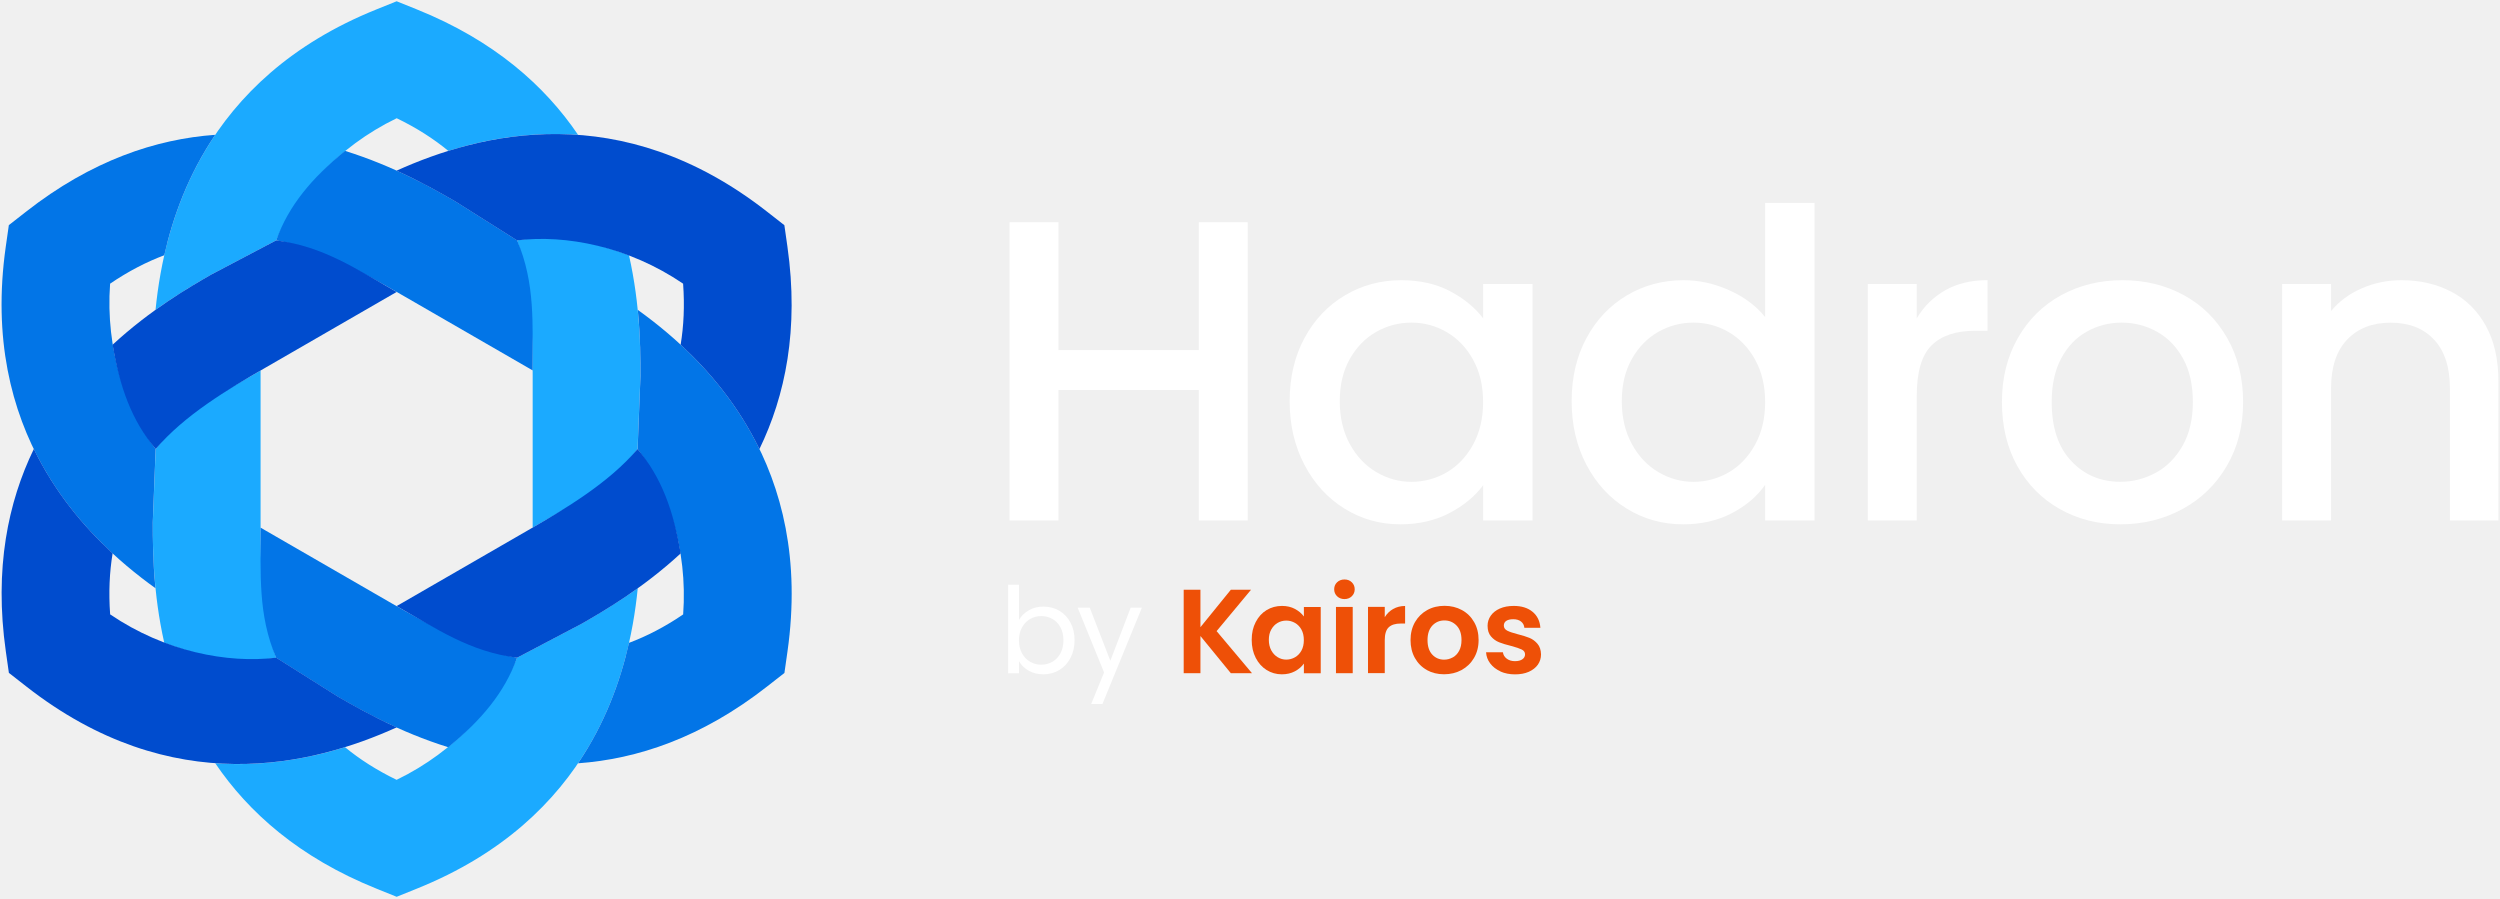
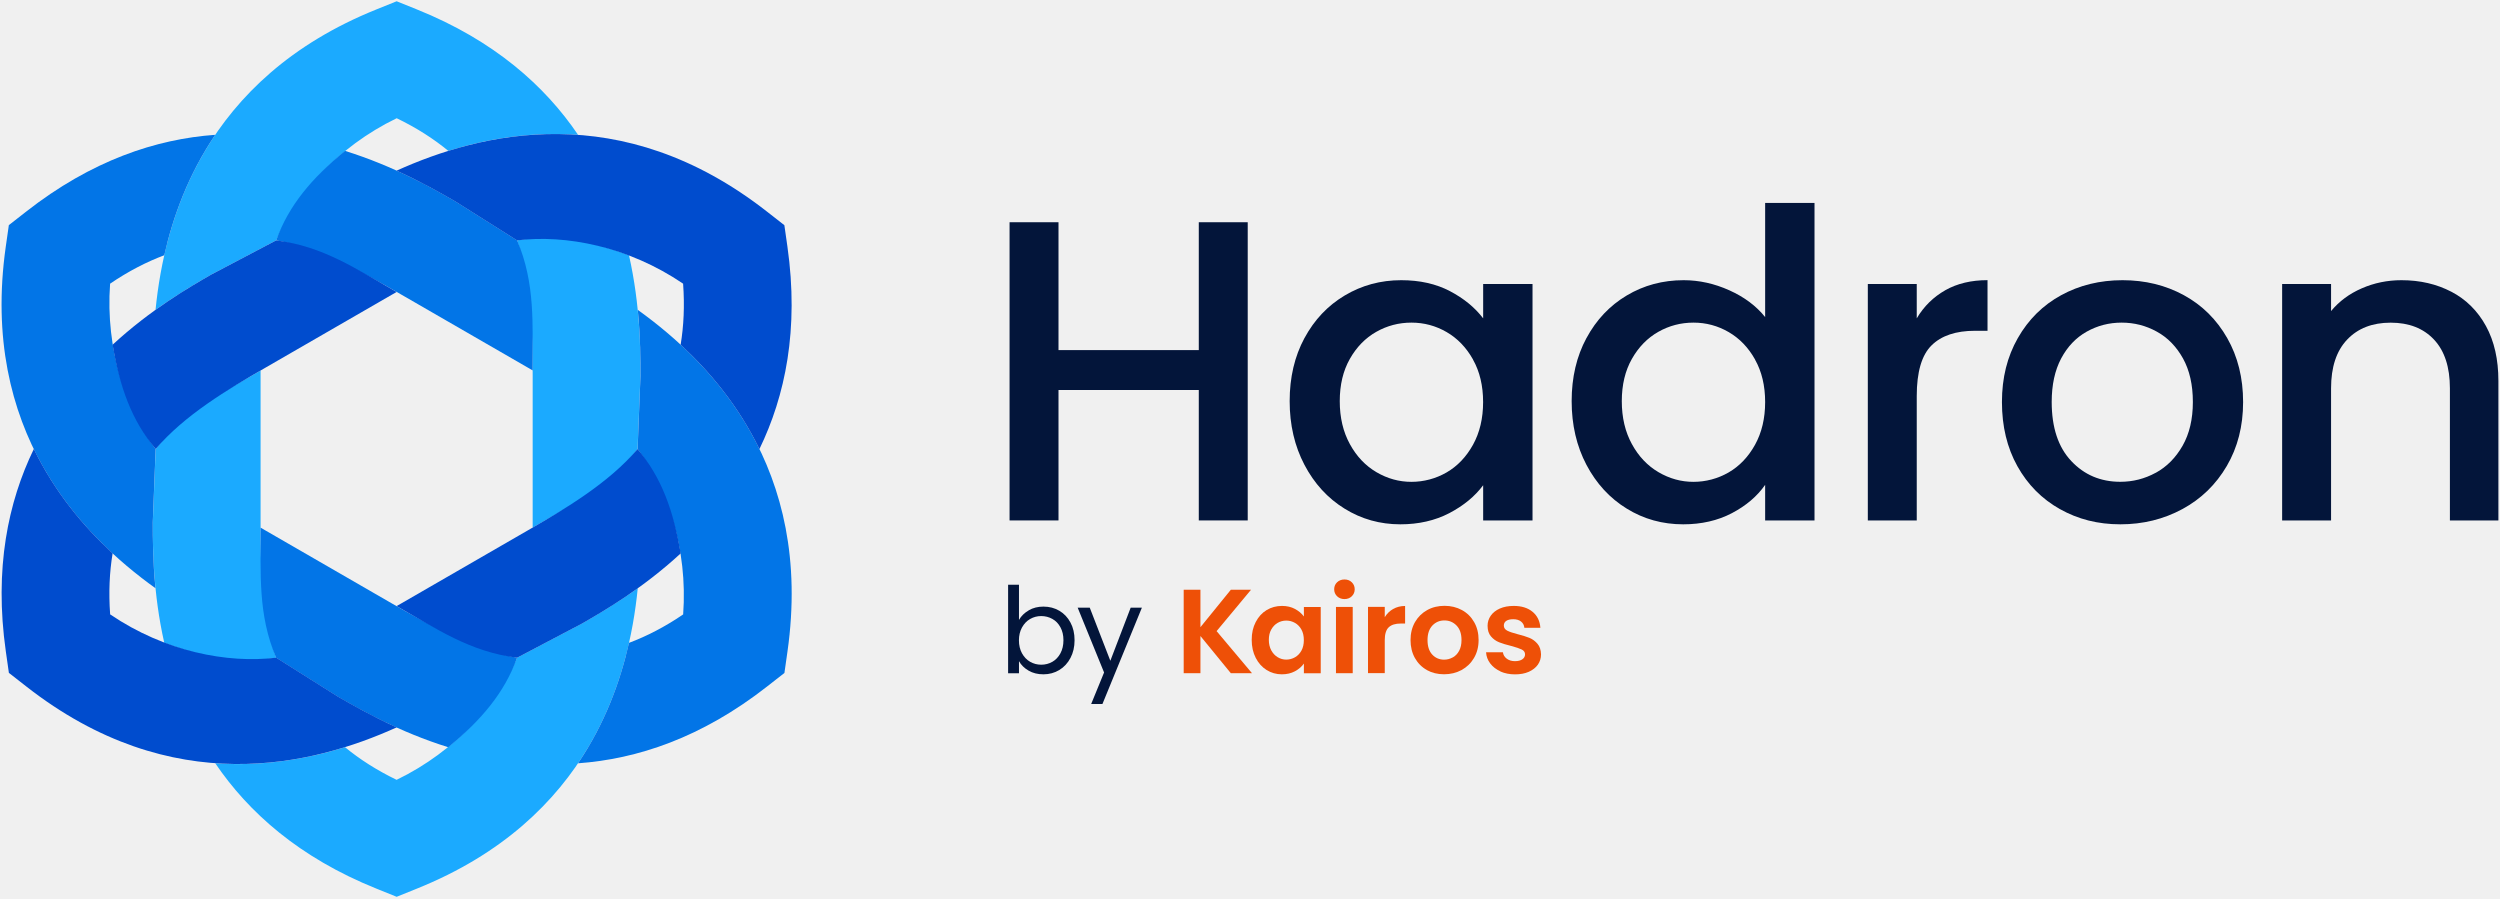
<svg xmlns="http://www.w3.org/2000/svg" id="Logos" viewBox="0 0 515 185">
  <defs>
    <style>
      .cls-1 {
        fill: #004cce;
      }

      .cls-2 {
-         fill: #1baaff;
+         fill: #03153a;
      }

      .cls-3 {
-         fill: #fff;
+         fill: #1baaff;
      }

      .cls-4 {
        fill: #ee5007;
      }

      .cls-5 {
        fill: #0275e7;
      }
    </style>
  </defs>
  <g>
    <g>
-       <path class="cls-2" d="M56.89,135.49c-3.08-8.63-3.21-18.97-3.21-27.92v-30.12c0-.37,0-.74,0-1.12-8.22,4.82-15.73,8.39-21.61,16.18l-.59,15.06c0,5.23,0,14.42,2.36,24.86,8.25,3.1,15.56,4.43,23.05,3.06Z" />
-       <path class="cls-2" d="M109.73,108.68c8.22-4.82,15.73-8.39,21.61-16.18l.59-15.06c0-5.23,0-14.42-2.36-24.86-8.25-3.1-15.55-4.43-23.05-3.06,3.08,8.63,3.21,18.97,3.21,27.92v30.12c0,.37,0,.74,0,1.12Z" />
+       <path class="cls-3" d="M56.89,135.49c-3.08-8.63-3.21-18.97-3.21-27.92v-30.12c0-.37,0-.74,0-1.12-8.22,4.82-15.73,8.39-21.61,16.18l-.59,15.06c0,5.23,0,14.42,2.36,24.86,8.25,3.1,15.56,4.43,23.05,3.06Z" />
+       <path class="cls-3" d="M109.73,108.68c8.22-4.82,15.73-8.39,21.61-16.18l.59-15.06c0-5.23,0-14.42-2.36-24.86-8.25-3.1-15.55-4.43-23.05-3.06,3.08,8.63,3.21,18.97,3.21,27.92v30.12c0,.37,0,.74,0,1.12Z" />
    </g>
-     <path class="cls-2" d="M81.71,24.35c4.12,1.99,7.63,4.25,10.64,6.73,7.78-2.42,16.86-4.02,26.73-3.31-6.82-10.06-17.25-19.42-33.23-25.84l-4.14-1.67-4.14,1.67c-35.51,14.28-43.65,43.01-45.53,61.9,4.59-3.3,8.71-5.67,11.51-7.29l13.34-7.02c3.94-9.3,12.55-19.23,24.82-25.16Z" />
-     <path class="cls-2" d="M81.71,160.65c-4.12-1.99-7.63-4.25-10.64-6.73-7.78,2.42-16.86,4.02-26.73,3.31,6.82,10.06,17.25,19.42,33.23,25.84l4.14,1.67,4.14-1.67c35.51-14.28,43.65-43.01,45.53-61.9-4.59,3.3-8.71,5.67-11.51,7.29l-13.34,7.02c-3.94,9.3-12.55,19.23-24.82,25.16Z" />
+     <path class="cls-3" d="M81.71,24.35c4.12,1.99,7.63,4.25,10.64,6.73,7.78-2.42,16.86-4.02,26.73-3.31-6.82-10.06-17.25-19.42-33.23-25.84l-4.14-1.67-4.14,1.67c-35.51,14.28-43.65,43.01-45.53,61.9,4.59-3.3,8.71-5.67,11.51-7.29l13.34-7.02c3.94-9.3,12.55-19.23,24.82-25.16Z" />
+     <path class="cls-3" d="M81.71,160.65c-4.12-1.99-7.63-4.25-10.64-6.73-7.78,2.42-16.86,4.02-26.73,3.31,6.82,10.06,17.25,19.42,33.23,25.84l4.14,1.67,4.14-1.67c35.51-14.28,43.65-43.01,45.53-61.9-4.59,3.3-8.71,5.67-11.51,7.29l-13.34,7.02c-3.94,9.3-12.55,19.23-24.82,25.16Z" />
    <g>
      <path class="cls-5" d="M106.52,135.49c-9.01-1.64-18.04-6.71-25.79-11.18l-26.09-15.06c-.32-.19-.64-.38-.96-.56.07,9.53-.6,17.82,3.2,26.81l12.75,8.04c4.53,2.61,12.49,7.21,22.71,10.39,6.81-5.59,11.61-11.26,14.18-18.43Z" />
      <path class="cls-5" d="M109.73,76.32c-.07-9.53.6-17.82-3.2-26.81l-12.75-8.04c-4.53-2.61-12.49-7.21-22.71-10.39-6.81,5.59-11.61,11.26-14.18,18.43,9.01,1.64,18.04,6.71,25.79,11.18l26.09,15.06c.32.19.64.38.96.56Z" />
    </g>
    <path class="cls-5" d="M22.69,58.43c3.78-2.57,7.5-4.48,11.15-5.85,1.79-7.94,4.95-16.61,10.5-24.81-12.13.87-25.44,5.23-39,15.86l-3.52,2.75-.63,4.42c-5.38,37.89,15.42,59.31,30.84,70.38-.56-5.63-.56-10.38-.56-13.61l.59-15.06c-6.08-8.06-10.38-20.49-9.38-34.07Z" />
    <path class="cls-5" d="M140.72,126.58c-3.78,2.57-7.5,4.48-11.15,5.85-1.79,7.94-4.95,16.61-10.5,24.81,12.13-.87,25.44-5.23,39-15.86l3.52-2.75.63-4.42c5.38-37.89-15.42-59.31-30.84-70.38.56,5.63.56,10.38.56,13.61l-.59,15.06c6.08,8.06,10.38,20.49,9.38,34.07Z" />
    <g>
      <path class="cls-1" d="M32.07,92.5c5.93-6.98,14.82-12.27,22.58-16.74l26.09-15.06c.32-.19.65-.37.97-.55-8.29-4.71-15.13-9.43-24.82-10.63l-13.34,7.02c-4.53,2.61-12.49,7.21-20.35,14.47,1.44,8.69,3.94,15.68,8.88,21.5Z" />
      <path class="cls-1" d="M81.71,124.86c8.29,4.71,15.13,9.43,24.82,10.63l13.34-7.02c4.53-2.61,12.49-7.21,20.35-14.47-1.44-8.69-3.94-15.68-8.88-21.5-5.93,6.98-14.82,12.27-22.58,16.74l-26.09,15.06c-.32.19-.65.37-.97.55Z" />
    </g>
    <path class="cls-1" d="M140.72,58.43c.33,4.56.13,8.73-.51,12.58,5.98,5.52,11.91,12.59,16.23,21.5,5.31-10.94,8.19-24.65,5.77-41.7l-.63-4.42-3.52-2.75c-30.12-23.61-59.08-16.3-76.37-8.48,5.15,2.33,9.27,4.71,12.07,6.32l12.75,8.04c10.02-1.24,22.93,1.25,34.2,8.91Z" />
    <path class="cls-1" d="M22.69,126.57c-.33-4.56-.13-8.73.51-12.58-5.98-5.52-11.91-12.59-16.23-21.5-5.31,10.94-8.19,24.65-5.77,41.7l.63,4.42,3.52,2.75c30.12,23.61,59.08,16.3,76.37,8.48-5.15-2.33-9.27-4.71-12.07-6.32l-12.75-8.04c-10.02,1.24-22.93-1.26-34.2-8.91Z" />
  </g>
  <g>
    <g>
-       <path class="cls-3" d="M257.03,45.78v61.43h-10.08v-26.87h-28.9v26.87h-10.08v-61.43h10.08v26.34h28.9v-26.34h10.08Z" />
-       <path class="cls-3" d="M268.72,69.65c2.03-3.77,4.8-6.7,8.31-8.79,3.51-2.09,7.38-3.14,11.62-3.14,3.83,0,7.17.75,10.03,2.25,2.86,1.5,5.14,3.37,6.85,5.61v-7.07h10.17v48.7h-10.17v-7.25c-1.71,2.3-4.04,4.21-6.98,5.75-2.95,1.53-6.31,2.3-10.08,2.3-4.18,0-8.01-1.07-11.49-3.23-3.48-2.15-6.23-5.16-8.26-9.02-2.03-3.86-3.05-8.23-3.05-13.13s1.02-9.22,3.05-12.99ZM303.45,74.07c-1.39-2.48-3.2-4.36-5.44-5.66-2.24-1.3-4.66-1.95-7.25-1.95s-5.01.63-7.25,1.9c-2.24,1.27-4.05,3.12-5.44,5.57-1.39,2.45-2.08,5.35-2.08,8.71s.69,6.31,2.08,8.84c1.38,2.53,3.21,4.46,5.48,5.79,2.27,1.33,4.67,1.99,7.2,1.99s5.01-.65,7.25-1.94c2.24-1.3,4.05-3.2,5.44-5.7,1.38-2.5,2.08-5.44,2.08-8.79s-.69-6.28-2.08-8.75Z" />
-       <path class="cls-3" d="M326.81,69.65c2.03-3.77,4.8-6.7,8.31-8.79,3.51-2.09,7.41-3.14,11.71-3.14,3.18,0,6.32.69,9.41,2.08,3.09,1.39,5.55,3.23,7.38,5.52v-23.51h10.17v65.41h-10.17v-7.34c-1.65,2.36-3.93,4.3-6.85,5.83s-6.26,2.3-10.03,2.3c-4.24,0-8.12-1.07-11.62-3.23-3.51-2.15-6.27-5.16-8.31-9.02-2.03-3.86-3.05-8.23-3.05-13.13s1.02-9.22,3.05-12.99ZM361.55,74.07c-1.39-2.48-3.2-4.36-5.44-5.66-2.24-1.3-4.66-1.95-7.25-1.95s-5.01.63-7.25,1.9c-2.24,1.27-4.05,3.12-5.44,5.57-1.39,2.45-2.08,5.35-2.08,8.71s.69,6.31,2.08,8.84c1.38,2.53,3.21,4.46,5.48,5.79s4.67,1.99,7.2,1.99,5.01-.65,7.25-1.94c2.24-1.3,4.05-3.2,5.44-5.7,1.38-2.5,2.08-5.44,2.08-8.79s-.69-6.28-2.08-8.75Z" />
-       <path class="cls-3" d="M400.72,59.79c2.44-1.38,5.35-2.08,8.71-2.08v10.43h-2.56c-3.95,0-6.94,1-8.97,3.01-2.03,2-3.05,5.48-3.05,10.43v25.63h-10.08v-48.7h10.08v7.07c1.47-2.48,3.43-4.4,5.88-5.79Z" />
-       <path class="cls-3" d="M424.33,104.87c-3.71-2.09-6.63-5.04-8.75-8.84-2.12-3.8-3.18-8.21-3.18-13.21s1.09-9.34,3.27-13.17c2.18-3.83,5.16-6.78,8.93-8.84,3.77-2.06,7.98-3.09,12.64-3.09s8.87,1.03,12.64,3.09c3.77,2.06,6.75,5.01,8.93,8.84,2.18,3.83,3.27,8.22,3.27,13.17s-1.12,9.34-3.36,13.17c-2.24,3.83-5.29,6.79-9.15,8.88-3.86,2.09-8.12,3.14-12.77,3.14s-8.75-1.05-12.46-3.14ZM444.08,97.4c2.27-1.24,4.11-3.09,5.53-5.57,1.41-2.48,2.12-5.48,2.12-9.02s-.68-6.53-2.03-8.97c-1.36-2.44-3.15-4.29-5.39-5.52-2.24-1.24-4.66-1.86-7.25-1.86s-4.99.62-7.2,1.86c-2.21,1.24-3.96,3.08-5.26,5.52-1.3,2.45-1.95,5.44-1.95,8.97,0,5.25,1.34,9.3,4.02,12.15,2.68,2.86,6.05,4.29,10.12,4.29,2.59,0,5.02-.62,7.29-1.86Z" />
-       <path class="cls-3" d="M504.99,60.1c3.03,1.59,5.41,3.95,7.12,7.07,1.71,3.12,2.56,6.89,2.56,11.31v28.73h-9.99v-27.22c0-4.36-1.09-7.7-3.27-10.03-2.18-2.33-5.16-3.49-8.93-3.49s-6.76,1.16-8.97,3.49c-2.21,2.33-3.31,5.67-3.31,10.03v27.22h-10.08v-48.7h10.08v5.57c1.65-2,3.76-3.57,6.32-4.68,2.56-1.12,5.29-1.68,8.18-1.68,3.83,0,7.26.8,10.3,2.39Z" />
+       <path class="cls-2" d="M257.03,45.78v61.43h-10.08v-26.87h-28.9v26.87h-10.08v-61.43h10.08v26.34h28.9v-26.34h10.08Z" />
+       <path class="cls-2" d="M268.72,69.65c2.03-3.77,4.8-6.7,8.31-8.79,3.51-2.09,7.38-3.14,11.62-3.14,3.83,0,7.17.75,10.03,2.25,2.86,1.5,5.14,3.37,6.85,5.61v-7.07h10.17v48.7h-10.17v-7.25c-1.71,2.3-4.04,4.21-6.98,5.75-2.95,1.53-6.31,2.3-10.08,2.3-4.18,0-8.01-1.07-11.49-3.23-3.48-2.15-6.23-5.16-8.26-9.02-2.03-3.86-3.05-8.23-3.05-13.13s1.02-9.22,3.05-12.99ZM303.45,74.07c-1.39-2.48-3.2-4.36-5.44-5.66-2.24-1.3-4.66-1.95-7.25-1.95s-5.01.63-7.25,1.9c-2.24,1.27-4.05,3.12-5.44,5.57-1.39,2.45-2.08,5.35-2.08,8.71s.69,6.31,2.08,8.84c1.38,2.53,3.21,4.46,5.48,5.79,2.27,1.33,4.67,1.99,7.2,1.99s5.01-.65,7.25-1.94c2.24-1.3,4.05-3.2,5.44-5.7,1.38-2.5,2.08-5.44,2.08-8.79s-.69-6.28-2.08-8.75Z" />
+       <path class="cls-2" d="M326.81,69.65c2.03-3.77,4.8-6.7,8.31-8.79,3.51-2.09,7.41-3.14,11.71-3.14,3.18,0,6.32.69,9.41,2.08,3.09,1.39,5.55,3.23,7.38,5.52v-23.51h10.17v65.41h-10.17v-7.34c-1.65,2.36-3.93,4.3-6.85,5.83s-6.26,2.3-10.03,2.3c-4.24,0-8.12-1.07-11.62-3.23-3.51-2.15-6.27-5.16-8.31-9.02-2.03-3.86-3.05-8.23-3.05-13.13s1.02-9.22,3.05-12.99ZM361.55,74.07c-1.39-2.48-3.2-4.36-5.44-5.66-2.24-1.3-4.66-1.95-7.25-1.95s-5.01.63-7.25,1.9c-2.24,1.27-4.05,3.12-5.44,5.57-1.39,2.45-2.08,5.35-2.08,8.71s.69,6.31,2.08,8.84c1.38,2.53,3.21,4.46,5.48,5.79s4.67,1.99,7.2,1.99,5.01-.65,7.25-1.94c2.24-1.3,4.05-3.2,5.44-5.7,1.38-2.5,2.08-5.44,2.08-8.79s-.69-6.28-2.08-8.75Z" />
+       <path class="cls-2" d="M400.72,59.79c2.44-1.38,5.35-2.08,8.71-2.08v10.43h-2.56c-3.95,0-6.94,1-8.97,3.01-2.03,2-3.05,5.48-3.05,10.43v25.63h-10.08v-48.7h10.08v7.07c1.47-2.48,3.43-4.4,5.88-5.79Z" />
+       <path class="cls-2" d="M424.33,104.87c-3.71-2.09-6.63-5.04-8.75-8.84-2.12-3.8-3.18-8.21-3.18-13.21s1.09-9.34,3.27-13.17c2.18-3.83,5.16-6.78,8.93-8.84,3.77-2.06,7.98-3.09,12.64-3.09s8.87,1.03,12.64,3.09c3.77,2.06,6.75,5.01,8.93,8.84,2.18,3.83,3.27,8.22,3.27,13.17s-1.12,9.34-3.36,13.17c-2.24,3.83-5.29,6.79-9.15,8.88-3.86,2.09-8.12,3.14-12.77,3.14s-8.75-1.05-12.46-3.14ZM444.08,97.4c2.27-1.24,4.11-3.09,5.53-5.57,1.41-2.48,2.12-5.48,2.12-9.02s-.68-6.53-2.03-8.97c-1.36-2.44-3.15-4.29-5.39-5.52-2.24-1.24-4.66-1.86-7.25-1.86s-4.99.62-7.2,1.86c-2.21,1.24-3.96,3.08-5.26,5.52-1.3,2.45-1.95,5.44-1.95,8.97,0,5.25,1.34,9.3,4.02,12.15,2.68,2.86,6.05,4.29,10.12,4.29,2.59,0,5.02-.62,7.29-1.86Z" />
+       <path class="cls-2" d="M504.99,60.1c3.03,1.59,5.41,3.95,7.12,7.07,1.71,3.12,2.56,6.89,2.56,11.31v28.73h-9.99v-27.22c0-4.36-1.09-7.7-3.27-10.03-2.18-2.33-5.16-3.49-8.93-3.49s-6.76,1.16-8.97,3.49c-2.21,2.33-3.31,5.67-3.31,10.03v27.22h-10.08v-48.7h10.08v5.57c1.65-2,3.76-3.57,6.32-4.68,2.56-1.12,5.29-1.68,8.18-1.68,3.83,0,7.26.8,10.3,2.39Z" />
    </g>
    <g>
-       <path class="cls-3" d="M211.92,125.72c.89-.51,1.9-.76,3.03-.76,1.22,0,2.31.29,3.28.86.97.57,1.73,1.38,2.29,2.43.56,1.04.84,2.25.84,3.63s-.28,2.58-.84,3.65c-.56,1.07-1.33,1.9-2.3,2.49s-2.07.89-3.26.89-2.19-.25-3.07-.76c-.88-.51-1.54-1.16-1.98-1.95v2.49h-2.24v-18.23h2.24v7.24c.46-.8,1.13-1.46,2.02-1.97ZM218.45,129.22c-.41-.76-.96-1.33-1.66-1.72-.7-.39-1.47-.59-2.3-.59s-1.58.2-2.28.6c-.7.4-1.26.99-1.68,1.75-.42.76-.63,1.65-.63,2.65s.21,1.91.63,2.67c.42.76.98,1.35,1.68,1.75.7.4,1.46.6,2.28.6s1.6-.2,2.3-.6c.7-.4,1.25-.99,1.66-1.75.41-.76.62-1.66.62-2.7s-.21-1.9-.62-2.66Z" />
-       <path class="cls-3" d="M235.23,125.18l-8.13,19.85h-2.32l2.66-6.5-5.44-13.35h2.49l4.24,10.94,4.19-10.94h2.32Z" />
+       <path class="cls-2" d="M211.92,125.72c.89-.51,1.9-.76,3.03-.76,1.22,0,2.31.29,3.28.86.97.57,1.73,1.38,2.29,2.43.56,1.04.84,2.25.84,3.63s-.28,2.58-.84,3.65c-.56,1.07-1.33,1.9-2.3,2.49s-2.07.89-3.26.89-2.19-.25-3.07-.76c-.88-.51-1.54-1.16-1.98-1.95v2.49h-2.24v-18.23h2.24v7.24c.46-.8,1.13-1.46,2.02-1.97ZM218.45,129.22c-.41-.76-.96-1.33-1.66-1.72-.7-.39-1.47-.59-2.3-.59s-1.58.2-2.28.6c-.7.4-1.26.99-1.68,1.75-.42.76-.63,1.65-.63,2.65s.21,1.91.63,2.67c.42.76.98,1.35,1.68,1.75.7.4,1.46.6,2.28.6s1.6-.2,2.3-.6c.7-.4,1.25-.99,1.66-1.75.41-.76.62-1.66.62-2.7s-.21-1.9-.62-2.66Z" />
+       <path class="cls-2" d="M235.23,125.18l-8.13,19.85h-2.32l2.66-6.5-5.44-13.35h2.49l4.24,10.94,4.19-10.94h2.32Z" />
      <path class="cls-4" d="M253.55,138.68l-6.26-7.66v7.66h-3.45v-17.19h3.45v7.71l6.26-7.71h4.16l-7.09,8.52,7.29,8.67h-4.36Z" />
      <path class="cls-4" d="M258.68,128.14c.55-1.07,1.3-1.89,2.24-2.46.94-.57,2-.86,3.17-.86,1.02,0,1.91.21,2.67.62s1.38.93,1.84,1.55v-1.95h3.47v13.65h-3.47v-2c-.44.64-1.06,1.17-1.84,1.59-.78.42-1.68.63-2.7.63-1.15,0-2.2-.3-3.14-.89-.94-.59-1.69-1.42-2.24-2.5-.55-1.07-.83-2.31-.83-3.71s.27-2.6.83-3.67ZM268.1,129.7c-.33-.6-.77-1.06-1.33-1.38-.56-.32-1.16-.48-1.8-.48s-1.23.16-1.77.47c-.54.31-.98.77-1.32,1.37-.34.6-.5,1.31-.5,2.13s.17,1.54.5,2.16c.34.62.78,1.09,1.33,1.42.55.33,1.14.49,1.76.49s1.24-.16,1.8-.48c.56-.32,1-.78,1.33-1.38.33-.6.49-1.32.49-2.16s-.16-1.56-.49-2.16Z" />
      <path class="cls-4" d="M275.44,122.83c-.4-.39-.6-.87-.6-1.44s.2-1.06.6-1.44.91-.58,1.52-.58,1.11.19,1.51.58c.4.39.6.87.6,1.44s-.2,1.05-.6,1.44c-.4.39-.91.58-1.51.58s-1.11-.19-1.52-.58ZM278.66,125.03v13.65h-3.45v-13.65h3.45Z" />
      <path class="cls-4" d="M287,125.45c.71-.41,1.53-.62,2.45-.62v3.62h-.91c-1.08,0-1.9.25-2.45.76-.55.51-.83,1.4-.83,2.66v6.8h-3.45v-13.65h3.45v2.12c.44-.72,1.02-1.29,1.74-1.7Z" />
      <path class="cls-4" d="M293.95,138.03c-1.05-.58-1.88-1.41-2.48-2.48s-.9-2.3-.9-3.7.31-2.63.92-3.7c.62-1.07,1.46-1.89,2.52-2.48s2.26-.87,3.57-.87,2.5.29,3.57.87,1.91,1.41,2.52,2.48c.62,1.07.92,2.3.92,3.7s-.32,2.63-.95,3.7-1.49,1.89-2.56,2.48c-1.08.58-2.28.87-3.61.87s-2.5-.29-3.55-.87ZM299.26,135.44c.55-.3.99-.76,1.32-1.37.33-.61.49-1.35.49-2.22,0-1.3-.34-2.29-1.02-2.99-.68-.7-1.51-1.05-2.5-1.05s-1.81.35-2.48,1.05c-.66.7-1,1.7-1,2.99s.32,2.29.97,2.99c.65.7,1.47,1.05,2.45,1.05.62,0,1.21-.15,1.76-.46Z" />
      <path class="cls-4" d="M309.09,138.3c-.89-.4-1.59-.95-2.11-1.64-.52-.69-.8-1.45-.85-2.29h3.47c.07.53.32.96.78,1.31.45.34,1.01.52,1.69.52s1.17-.13,1.54-.39c.37-.26.55-.6.55-1.01,0-.44-.23-.78-.68-1-.45-.22-1.17-.46-2.16-.73-1.02-.25-1.85-.5-2.5-.76-.65-.26-1.21-.66-1.68-1.21s-.7-1.27-.7-2.19c0-.76.22-1.45.65-2.07s1.06-1.12,1.87-1.48,1.77-.54,2.87-.54c1.63,0,2.92.41,3.89,1.22.97.81,1.5,1.91,1.6,3.29h-3.3c-.05-.54-.28-.97-.68-1.29-.4-.32-.94-.48-1.61-.48-.62,0-1.1.11-1.44.34-.34.23-.5.55-.5.96,0,.46.23.81.69,1.05.46.24,1.17.48,2.14.73.99.25,1.8.5,2.44.76.64.26,1.19.67,1.66,1.22s.71,1.28.73,2.18c0,.79-.22,1.5-.65,2.12-.44.62-1.06,1.11-1.87,1.47s-1.76.53-2.85.53-2.12-.2-3.01-.6Z" />
    </g>
  </g>
</svg>
